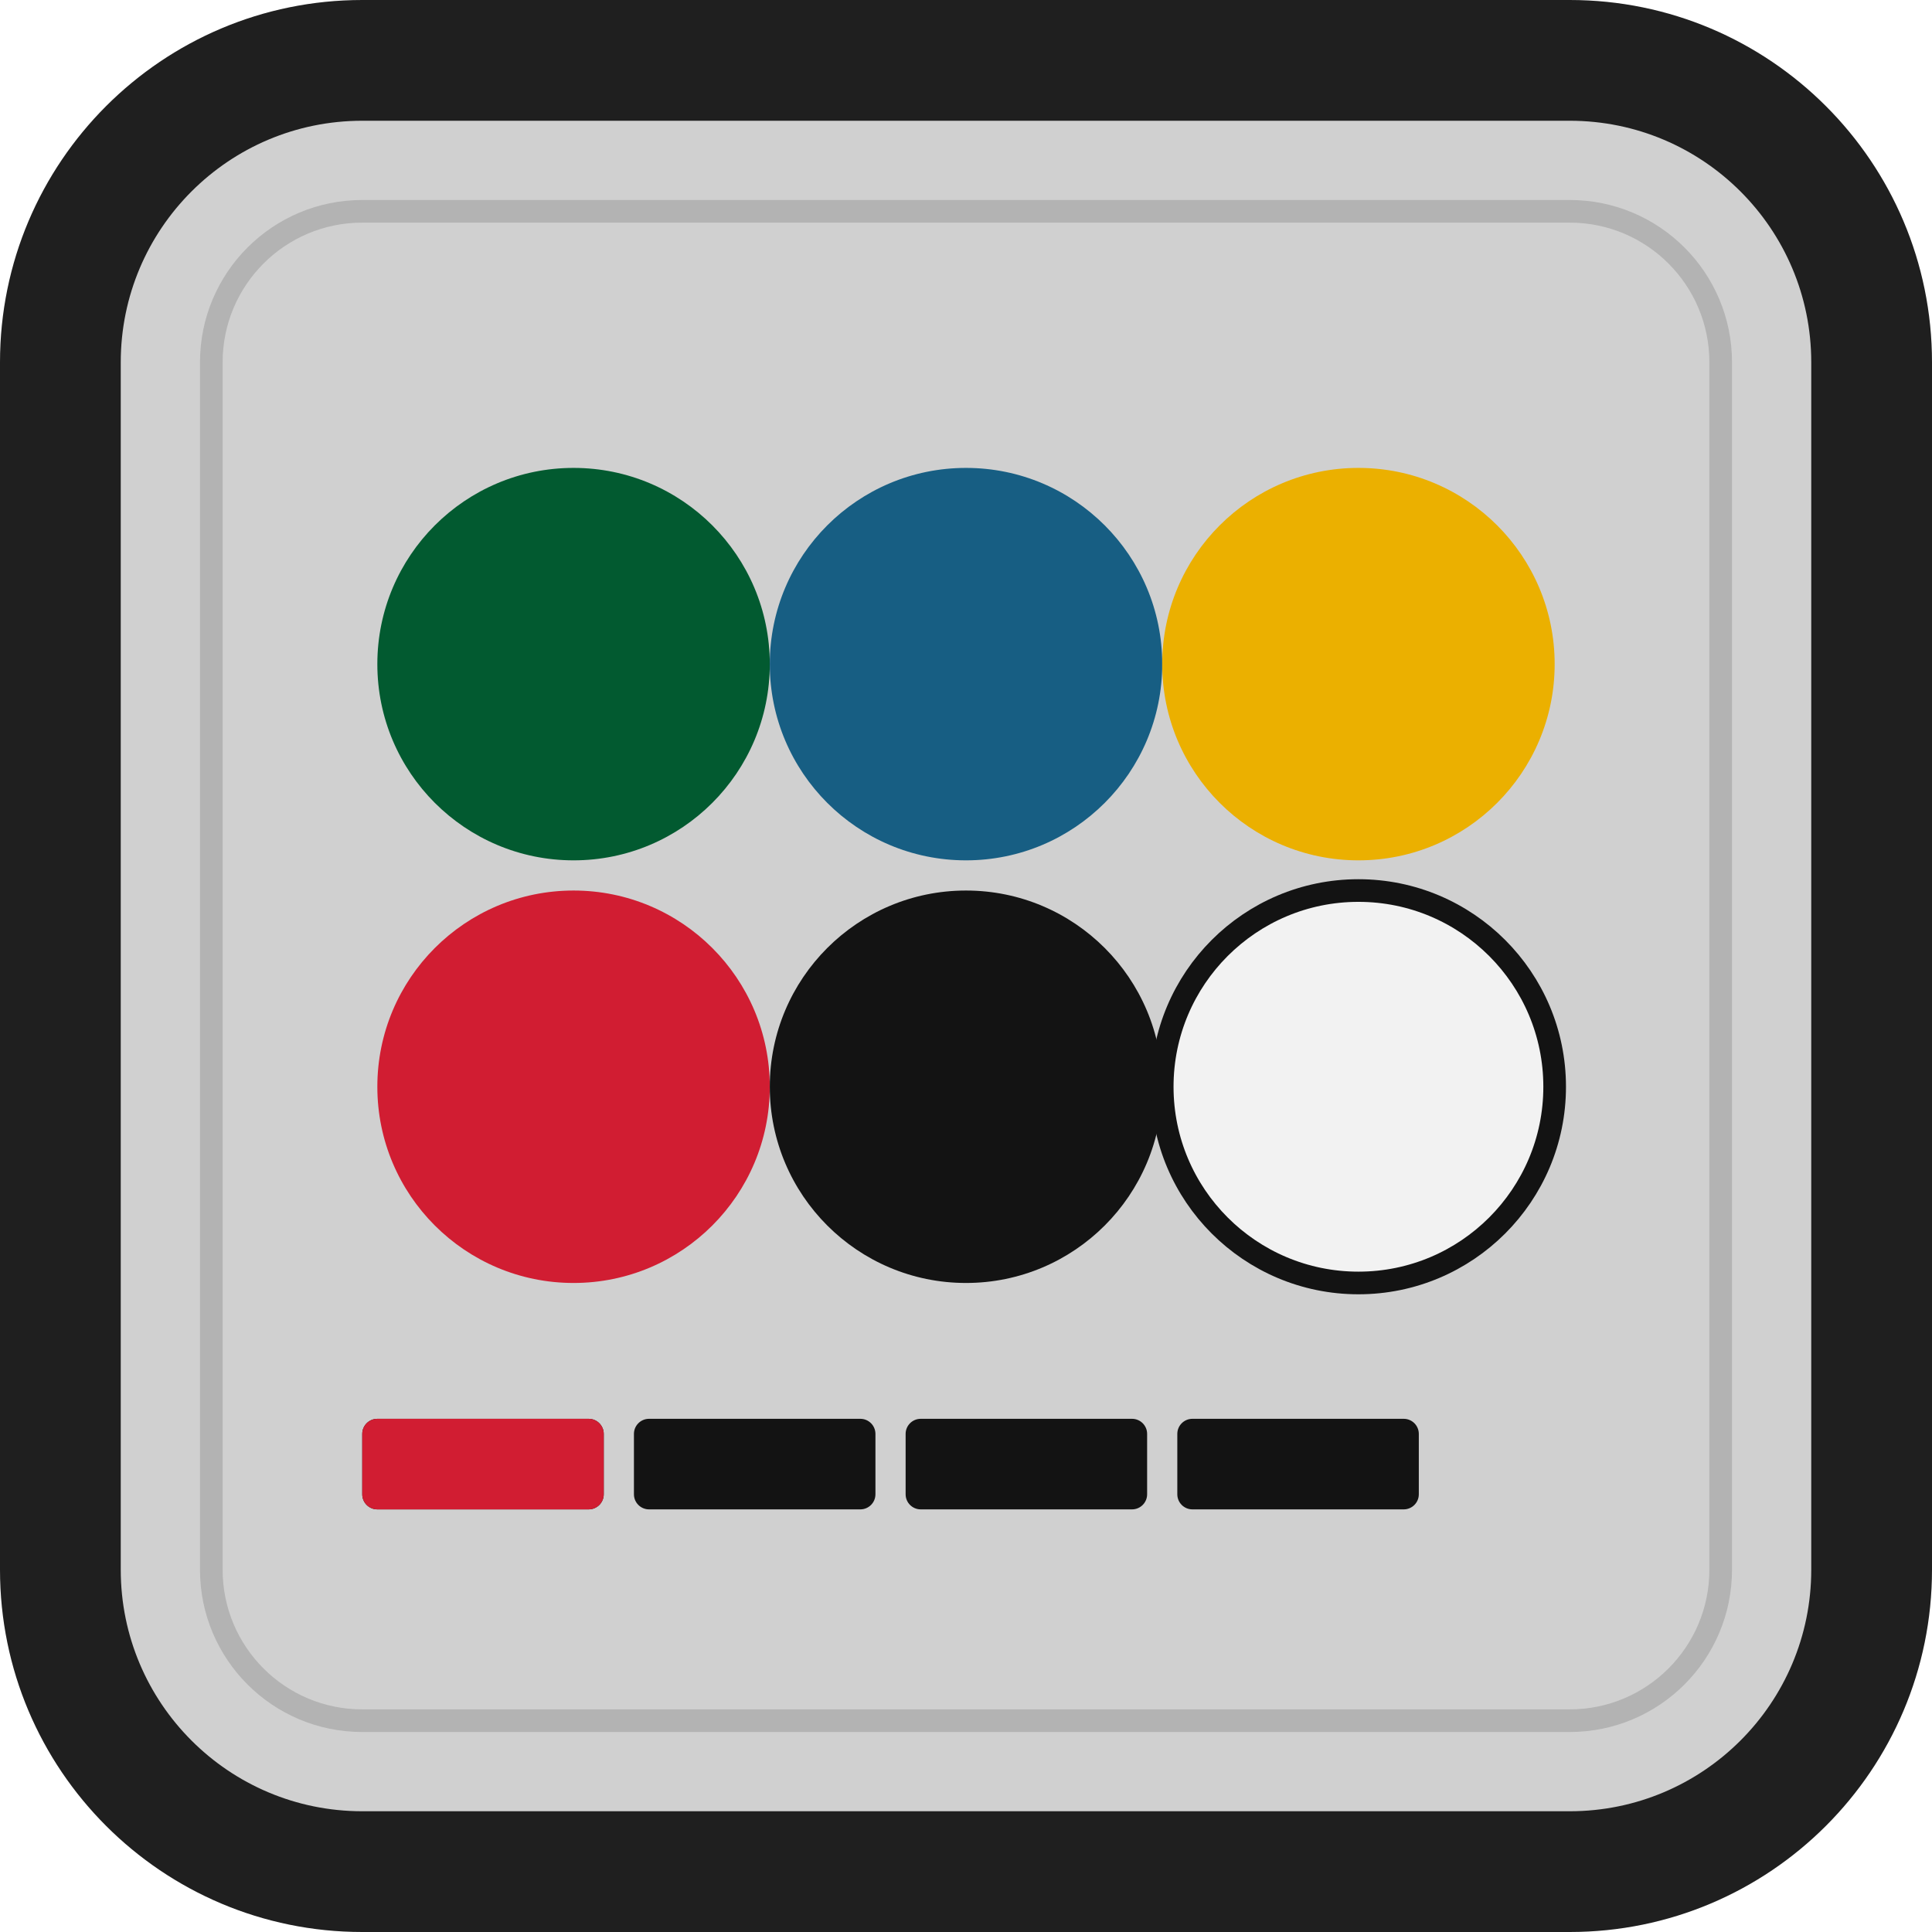
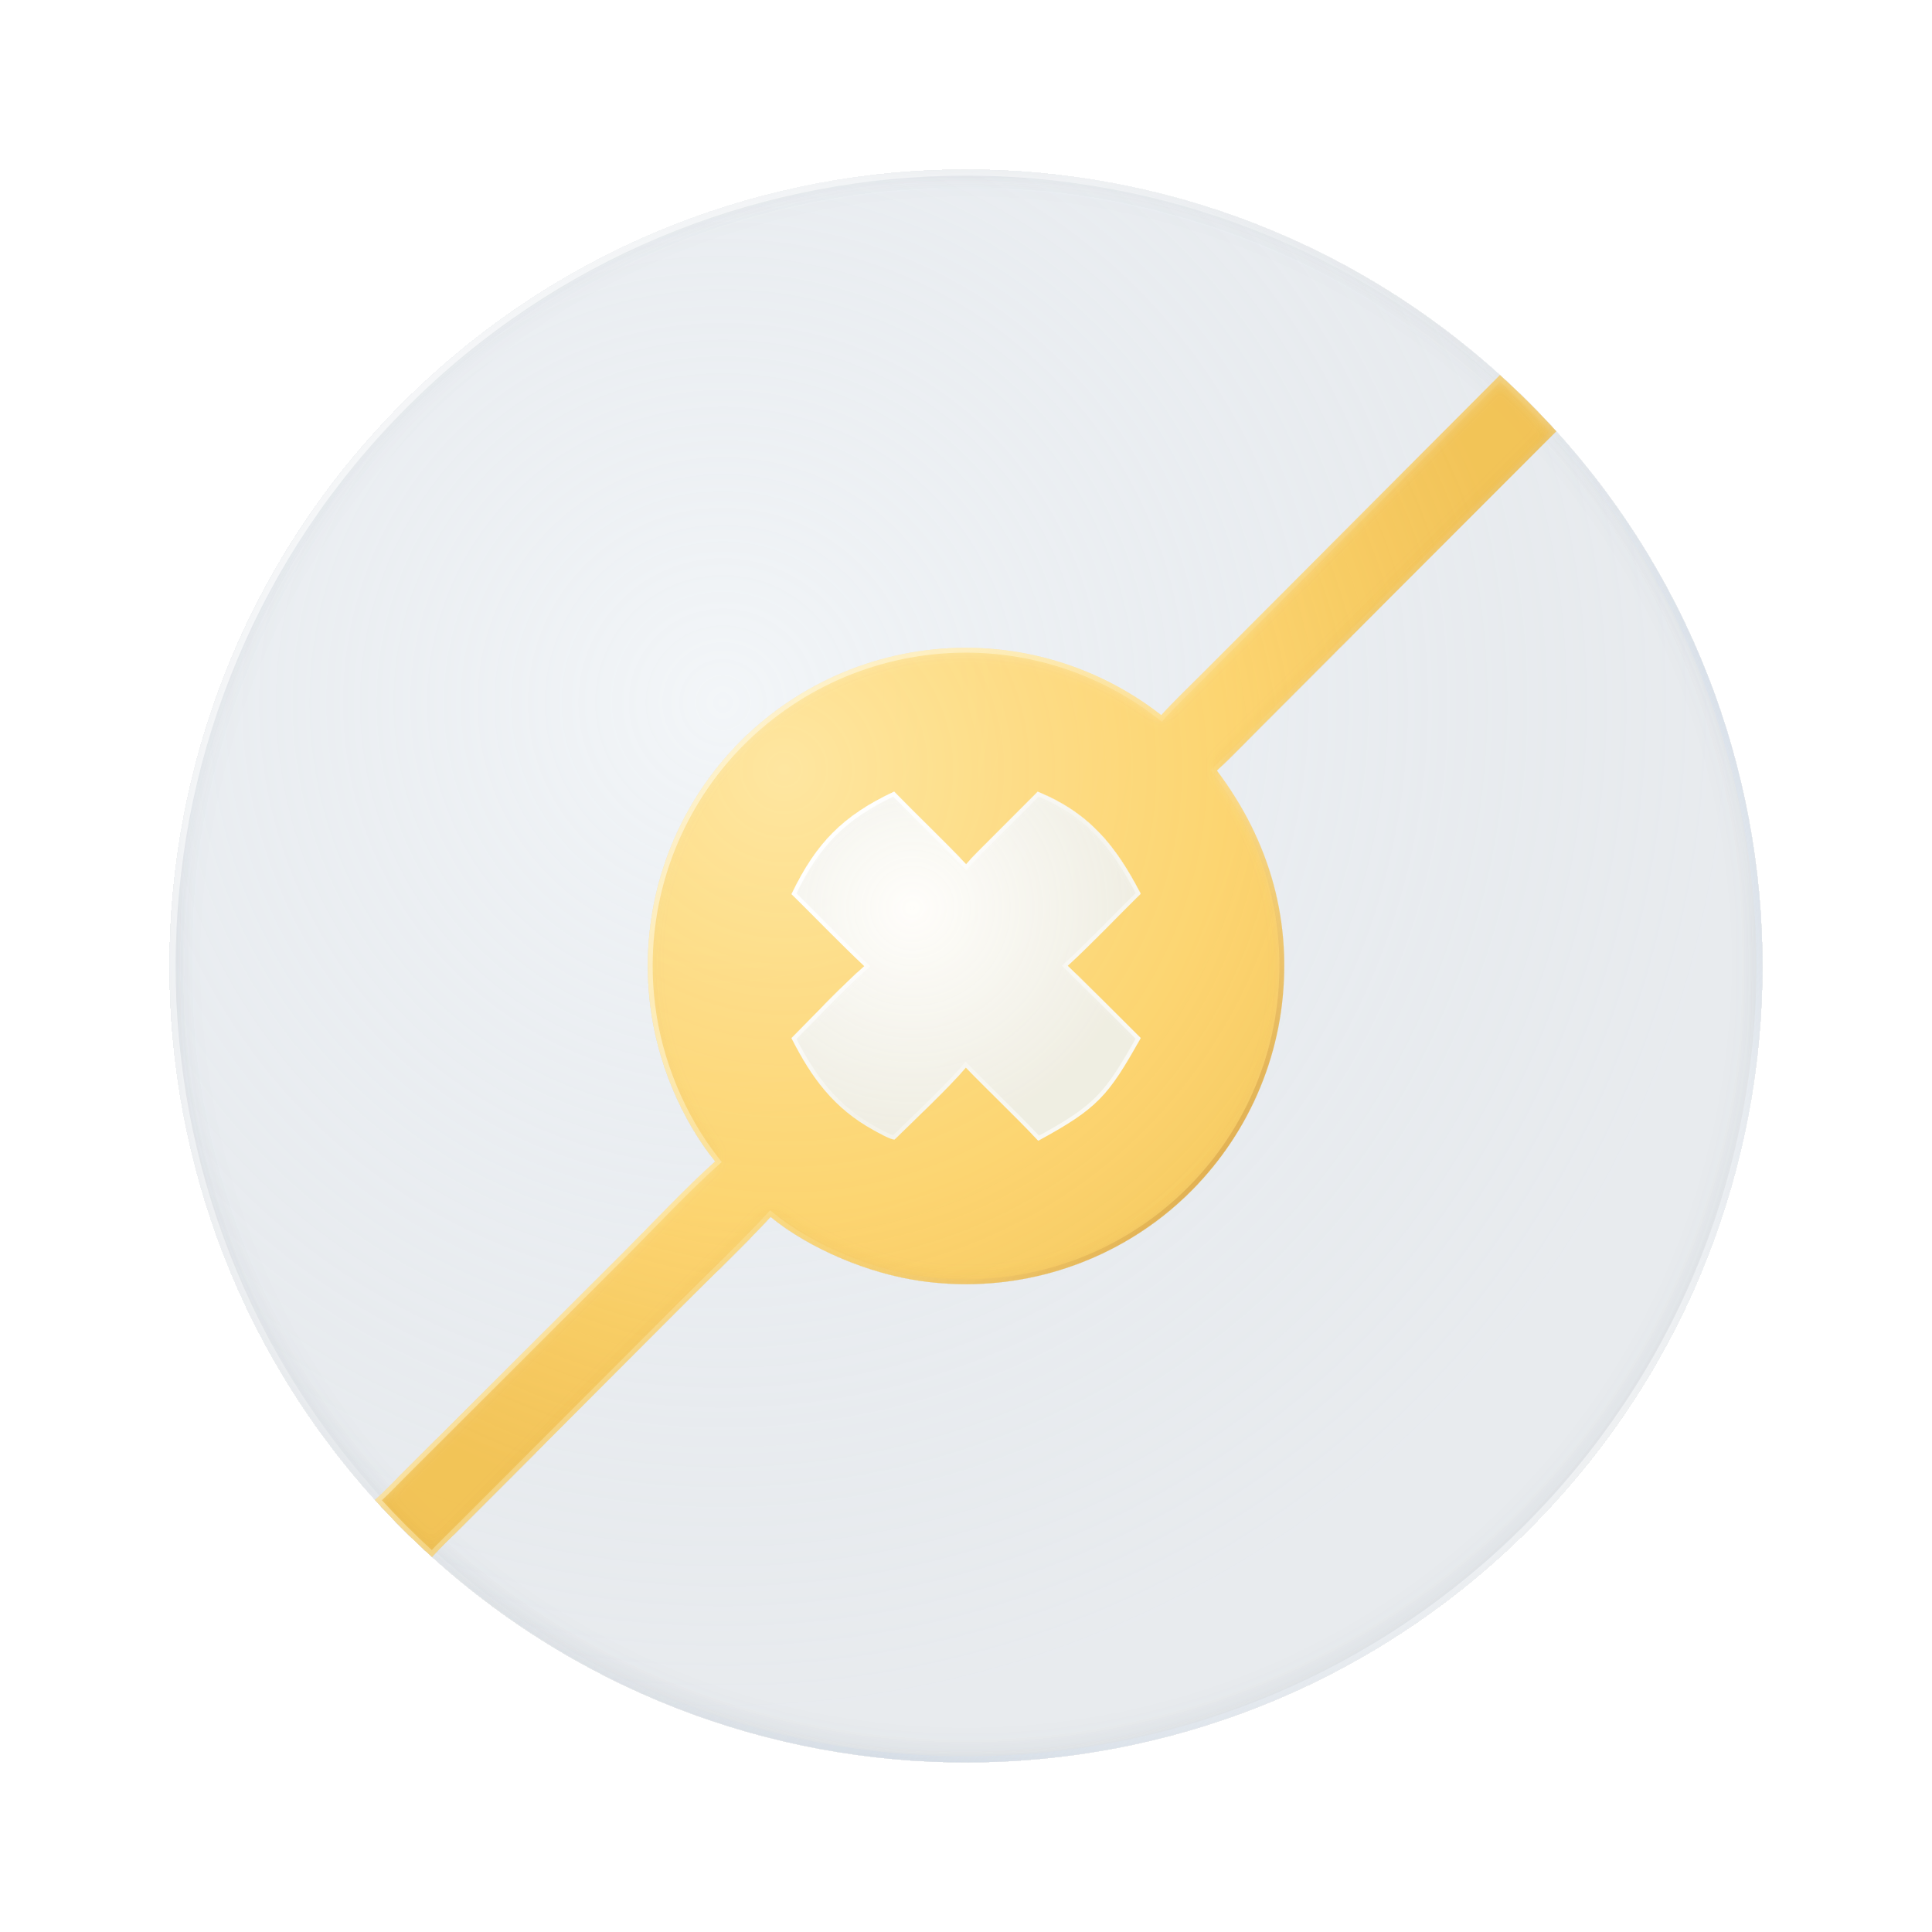
- <svg xmlns="http://www.w3.org/2000/svg" viewBox="0 0 512 512" role="img" aria-label="OP-B">
-   <rect width="512" height="512" rx="96" fill="#1f1f1f" />
-   <rect x="32" y="32" width="448" height="448" rx="64" fill="#d0d0d0" />
-   <rect x="56" y="56" width="400" height="400" rx="40" fill="none" stroke="#b3b3b3" stroke-width="6" />
-   <g>
-     <circle cx="152" cy="176" r="52" fill="#025a30" />
-     <circle cx="256" cy="176" r="52" fill="#175e83" />
-     <circle cx="360" cy="176" r="52" fill="#ebb000" />
-     <circle cx="152" cy="288" r="52" fill="#d11d32" />
-     <circle cx="256" cy="288" r="52" fill="#131313" />
-     <circle cx="360" cy="288" r="52" fill="#f2f2f2" stroke="#131313" stroke-width="6" />
+ <svg xmlns="http://www.w3.org/2000/svg" width="480" height="480" viewBox="0 0 480 480" fill="none">
+   <g filter="url(#filter0_ii_2015_1366)">
+     <path d="M93.183 372.64C22.539 294.443 25.578 174.599 100.096 100.085C174.613 25.571 294.458 22.537 372.65 93.184C377.545 97.607 382.215 102.272 386.645 107.161C457.43 185.302 454.508 305.223 380 379.823C305.493 454.42 185.576 457.493 107.347 386.805C102.39 382.325 97.662 377.598 93.183 372.64Z" fill="url(#paint0_radial_2015_1366)" />
  </g>
-   <g fill="#131313">
-     <rect x="96" y="376" width="64" height="24" rx="4" />
-     <rect x="168" y="376" width="64" height="24" rx="4" />
-     <rect x="240" y="376" width="64" height="24" rx="4" />
-     <rect x="312" y="376" width="64" height="24" rx="4" />
+   <path d="M100.626 100.616C174.861 26.384 294.251 23.361 372.147 93.741C377.024 98.147 381.676 102.794 386.089 107.665C456.606 185.509 453.695 304.975 379.47 379.292C305.245 453.607 185.783 456.668 107.851 386.249C102.912 381.785 98.201 377.076 93.739 372.137C23.363 294.236 26.391 174.848 100.626 100.616Z" stroke="url(#paint1_linear_2015_1366)" stroke-width="1.5" />
+   <path d="M386.645 107.161C457.43 185.302 454.507 305.222 380 379.822C305.492 454.42 185.576 457.492 107.347 386.805C109.12 384.772 112.335 381.73 114.296 379.755L128.81 365.232L169.84 324.112C176.747 317.187 184.883 309.437 191.455 302.335C201.351 310.417 216.049 316.447 228.675 318.237C249.387 321.225 270.44 315.9 287.237 303.422C304.082 290.875 315.242 272.137 318.252 251.35C321.335 229.402 315.595 209.051 302.335 191.453C305.902 188.134 309.565 184.308 313.03 180.843L332.127 161.717L386.645 107.161Z" fill="url(#paint2_radial_2015_1366)" />
+   <g filter="url(#filter1_ii_2015_1366)">
+     <path d="M372.65 93.185C377.545 97.607 382.215 102.272 386.645 107.161L332.127 161.717L313.03 180.843C309.565 184.308 305.902 188.134 302.335 191.453C315.595 209.051 321.335 229.402 318.252 251.35C315.242 272.138 304.082 290.875 287.237 303.423C270.44 315.9 249.387 321.225 228.675 318.238C216.049 316.448 201.351 310.418 191.455 302.335C184.883 309.438 176.747 317.188 169.84 324.113L128.81 365.233L114.296 379.755C112.335 381.73 109.12 384.773 107.347 386.805C102.39 382.325 97.662 377.598 93.183 372.64C94.759 371.35 98.261 367.675 99.818 366.128L113.536 352.43L154.877 311.168C161.589 304.45 170.725 294.745 177.684 288.558C169.116 277.815 163.271 263.585 161.594 249.967C158.926 229.085 164.698 208.002 177.631 191.392C190.472 174.934 209.296 164.218 230.002 161.578C250.87 158.927 271.935 164.72 288.512 177.669C291.592 174.26 295.545 170.495 298.825 167.208L317.015 148.979L372.65 93.185Z" fill="url(#paint3_radial_2015_1366)" />
  </g>
-   <rect x="96" y="376" width="64" height="24" rx="4" fill="#d11d32" />
+   <path d="M372.67 94.014C377.255 98.181 381.641 102.562 385.815 107.143L331.703 161.293L312.605 180.419C309.127 183.897 305.483 187.705 301.926 191.014L301.53 191.382L301.855 191.813C315.025 209.291 320.716 229.483 317.658 251.264C314.671 271.893 303.596 290.488 286.88 302.94C270.21 315.323 249.315 320.608 228.761 317.644H228.76C216.231 315.867 201.637 309.877 191.834 301.87L191.397 301.514L191.015 301.928C184.453 309.02 176.338 316.747 169.415 323.688L128.386 364.809L113.872 379.331L113.87 379.332C112.075 381.14 109.144 383.922 107.302 385.953C102.674 381.745 98.248 377.32 94.04 372.692C95.791 371.136 98.855 367.93 100.241 366.553L100.242 366.552L113.96 352.854L155.301 311.592H155.302C162.037 304.851 171.14 295.178 178.082 289.006L178.507 288.628L178.152 288.184C169.656 277.531 163.853 263.405 162.189 249.894V249.891L162.071 248.919C159.76 228.838 165.29 208.638 177.509 192.536L178.104 191.761C190.847 175.428 209.528 164.792 230.077 162.172C250.786 159.541 271.691 165.291 288.143 178.142L288.583 178.485L288.958 178.071C292.025 174.676 295.953 170.936 299.25 167.632L317.439 149.403V149.402L372.67 94.014Z" stroke="url(#paint4_linear_2015_1366)" stroke-width="1.2" />
+   <g filter="url(#filter2_i_2015_1366)">
+     <path d="M257.818 196.723C270.703 201.982 277.23 210.185 283.385 222.048C277.383 227.971 271.47 234.235 265.273 239.944C271.35 245.889 277.388 251.875 283.385 257.9C275.313 272.315 272.71 275.36 257.948 283.4C252.46 277.535 245.713 271.177 239.962 265.242C235.949 270 226.915 278.537 222.264 283.097C221.344 283.212 217.969 281.285 217.034 280.772C207.198 275.377 201.565 267.69 196.674 257.932C202.103 252.417 209.07 245.074 214.745 240.037C208.63 234.256 202.67 228.064 196.679 222.139C202.718 209.511 209.456 202.636 222.141 196.704C228.028 202.763 234.172 208.535 240.03 214.735C241.612 212.867 244.221 210.359 245.994 208.566L257.818 196.723Z" fill="url(#paint5_radial_2015_1366)" />
+   </g>
+   <path d="M222.033 197.31C227.874 203.307 233.882 208.956 239.667 215.078L240.05 215.484L240.412 215.058C241.977 213.209 244.559 210.728 246.349 208.918L246.348 208.917L257.933 197.313C270.349 202.467 276.745 210.42 282.77 221.953C276.841 227.815 271.034 233.957 264.934 239.576L264.546 239.934L264.923 240.302C270.909 246.157 276.854 252.052 282.762 257.984C278.827 264.998 276.218 269.23 272.819 272.69C269.423 276.148 265.216 278.858 258.045 282.775C252.612 276.995 245.945 270.7 240.321 264.895L239.936 264.497L239.58 264.92C235.63 269.602 226.78 277.977 222.068 282.59C222.03 282.584 221.983 282.577 221.927 282.564C221.774 282.528 221.584 282.469 221.366 282.387C220.928 282.223 220.408 281.984 219.876 281.722C218.814 281.196 217.75 280.595 217.275 280.334C207.667 275.065 202.11 267.582 197.282 258.025C202.683 252.53 209.506 245.356 215.077 240.41L215.485 240.048L215.088 239.673C209.064 233.978 203.202 227.897 197.284 222.037C200.242 215.912 203.366 211.183 207.272 207.264C211.178 203.345 215.885 200.215 222.033 197.31Z" stroke="url(#paint6_linear_2015_1366)" />
+   <defs>
+     <filter id="filter0_ii_2015_1366" x="42.14" y="41.135" width="395.727" height="397.726" filterUnits="userSpaceOnUse" color-interpolation-filters="sRGB">
+       <feFlood flood-opacity="0" result="BackgroundImageFix" />
+       <feBlend mode="normal" in="SourceGraphic" in2="BackgroundImageFix" result="shape" />
+       <feColorMatrix in="SourceAlpha" type="matrix" values="0 0 0 0 0 0 0 0 0 0 0 0 0 0 0 0 0 0 127 0" result="hardAlpha" />
+       <feOffset dy="1" />
+       <feGaussianBlur stdDeviation="2" />
+       <feComposite in2="hardAlpha" operator="arithmetic" k2="-1" k3="1" />
+       <feColorMatrix type="matrix" values="0 0 0 0 1 0 0 0 0 1 0 0 0 0 1 0 0 0 0.24 0" />
+       <feBlend mode="normal" in2="shape" result="effect1_innerShadow_2015_1366" />
+       <feColorMatrix in="SourceAlpha" type="matrix" values="0 0 0 0 0 0 0 0 0 0 0 0 0 0 0 0 0 0 127 0" result="hardAlpha" />
+       <feOffset dy="-1" />
+       <feGaussianBlur stdDeviation="4" />
+       <feComposite in2="hardAlpha" operator="arithmetic" k2="-1" k3="1" />
+       <feColorMatrix type="matrix" values="0 0 0 0 0.149 0 0 0 0 0.224 0 0 0 0 0.294 0 0 0 0.12 0" />
+       <feBlend mode="normal" in2="effect1_innerShadow_2015_1366" result="effect2_innerShadow_2015_1366" />
+     </filter>
+     <filter id="filter1_ii_2015_1366" x="93.183" y="92.185" width="293.462" height="295.621" filterUnits="userSpaceOnUse" color-interpolation-filters="sRGB">
+       <feFlood flood-opacity="0" result="BackgroundImageFix" />
+       <feBlend mode="normal" in="SourceGraphic" in2="BackgroundImageFix" result="shape" />
+       <feColorMatrix in="SourceAlpha" type="matrix" values="0 0 0 0 0 0 0 0 0 0 0 0 0 0 0 0 0 0 127 0" result="hardAlpha" />
+       <feOffset dy="1" />
+       <feGaussianBlur stdDeviation="1.5" />
+       <feComposite in2="hardAlpha" operator="arithmetic" k2="-1" k3="1" />
+       <feColorMatrix type="matrix" values="0 0 0 0 1 0 0 0 0 1 0 0 0 0 1 0 0 0 0.32 0" />
+       <feBlend mode="normal" in2="shape" result="effect1_innerShadow_2015_1366" />
+       <feColorMatrix in="SourceAlpha" type="matrix" values="0 0 0 0 0 0 0 0 0 0 0 0 0 0 0 0 0 0 127 0" result="hardAlpha" />
+       <feOffset dy="-1" />
+       <feGaussianBlur stdDeviation="2" />
+       <feComposite in2="hardAlpha" operator="arithmetic" k2="-1" k3="1" />
+       <feColorMatrix type="matrix" values="0 0 0 0 0.686 0 0 0 0 0.475 0 0 0 0 0.059 0 0 0 0.12 0" />
+       <feBlend mode="normal" in2="effect1_innerShadow_2015_1366" result="effect2_innerShadow_2015_1366" />
+     </filter>
+     <filter id="filter2_i_2015_1366" x="196.674" y="196.704" width="86.711" height="87.696" filterUnits="userSpaceOnUse" color-interpolation-filters="sRGB">
+       <feFlood flood-opacity="0" result="BackgroundImageFix" />
+       <feBlend mode="normal" in="SourceGraphic" in2="BackgroundImageFix" result="shape" />
+       <feColorMatrix in="SourceAlpha" type="matrix" values="0 0 0 0 0 0 0 0 0 0 0 0 0 0 0 0 0 0 127 0" result="hardAlpha" />
+       <feOffset dy="1" />
+       <feGaussianBlur stdDeviation="1" />
+       <feComposite in2="hardAlpha" operator="arithmetic" k2="-1" k3="1" />
+       <feColorMatrix type="matrix" values="0 0 0 0 1 0 0 0 0 1 0 0 0 0 1 0 0 0 0.25 0" />
+       <feBlend mode="normal" in2="shape" result="effect1_innerShadow_2015_1366" />
+     </filter>
+     <radialGradient id="paint0_radial_2015_1366" cx="0" cy="0" r="1" gradientUnits="userSpaceOnUse" gradientTransform="translate(179.122 174.044) scale(253.671 253.67)">
+       <stop stop-color="#E2E9EF" stop-opacity="0.42" />
+       <stop offset="0.55" stop-color="#B5C1CE" stop-opacity="0.29" />
+       <stop offset="1" stop-color="#8C9BAB" stop-opacity="0.2" />
+     </radialGradient>
+     <linearGradient id="paint1_linear_2015_1366" x1="81.712" y1="121.28" x2="398.293" y2="358.717" gradientUnits="userSpaceOnUse">
+       <stop stop-color="white" stop-opacity="0.618" />
+       <stop offset="0.26" stop-color="white" stop-opacity="0.422" />
+       <stop offset="0.5" stop-color="white" stop-opacity="0.052" />
+       <stop offset="0.75" stop-color="#C0D5EF" stop-opacity="0.195" />
+       <stop offset="1" stop-color="white" stop-opacity="0.52" />
+     </linearGradient>
+     <radialGradient id="paint2_radial_2015_1366" cx="0" cy="0" r="1" gradientUnits="userSpaceOnUse" gradientTransform="translate(221.758 217.394) scale(211.871 211.987)">
+       <stop stop-color="white" stop-opacity="0.025" />
+       <stop offset="1" stop-color="white" stop-opacity="0" />
+     </radialGradient>
+     <radialGradient id="paint3_radial_2015_1366" cx="0" cy="0" r="1" gradientUnits="userSpaceOnUse" gradientTransform="translate(194.766 191.058) scale(188.117 188.218)">
+       <stop stop-color="#FFE59A" stop-opacity="0.93" />
+       <stop offset="0.6" stop-color="#FFD05B" stop-opacity="0.86" />
+       <stop offset="1" stop-color="#F5B82D" stop-opacity="0.78" />
+     </radialGradient>
+     <linearGradient id="paint4_linear_2015_1366" x1="122.529" y1="151.909" x2="357.39" y2="327.959" gradientUnits="userSpaceOnUse">
+       <stop stop-color="white" stop-opacity="0.665" />
+       <stop offset="0.34" stop-color="#FFF7D5" stop-opacity="0.595" />
+       <stop offset="0.56" stop-color="#FFF3BE" stop-opacity="0.084" />
+       <stop offset="0.8" stop-color="#9F5600" stop-opacity="0.28" />
+       <stop offset="1" stop-color="#FFF8DF" stop-opacity="0.595" />
+     </linearGradient>
+     <radialGradient id="paint5_radial_2015_1366" cx="0" cy="0" r="1" gradientUnits="userSpaceOnUse" gradientTransform="translate(226.69 225.603) scale(55.5838 55.5742)">
+       <stop stop-color="white" stop-opacity="0.96" />
+       <stop offset="1" stop-color="#EDF2F6" stop-opacity="0.85" />
+     </radialGradient>
+     <linearGradient id="paint6_linear_2015_1366" x1="205.345" y1="214.043" x2="274.705" y2="266.072" gradientUnits="userSpaceOnUse">
+       <stop stop-color="white" stop-opacity="0.95" />
+       <stop offset="0.5" stop-color="white" stop-opacity="0.2" />
+       <stop offset="1" stop-color="white" stop-opacity="0.6" />
+     </linearGradient>
+   </defs>
</svg>
